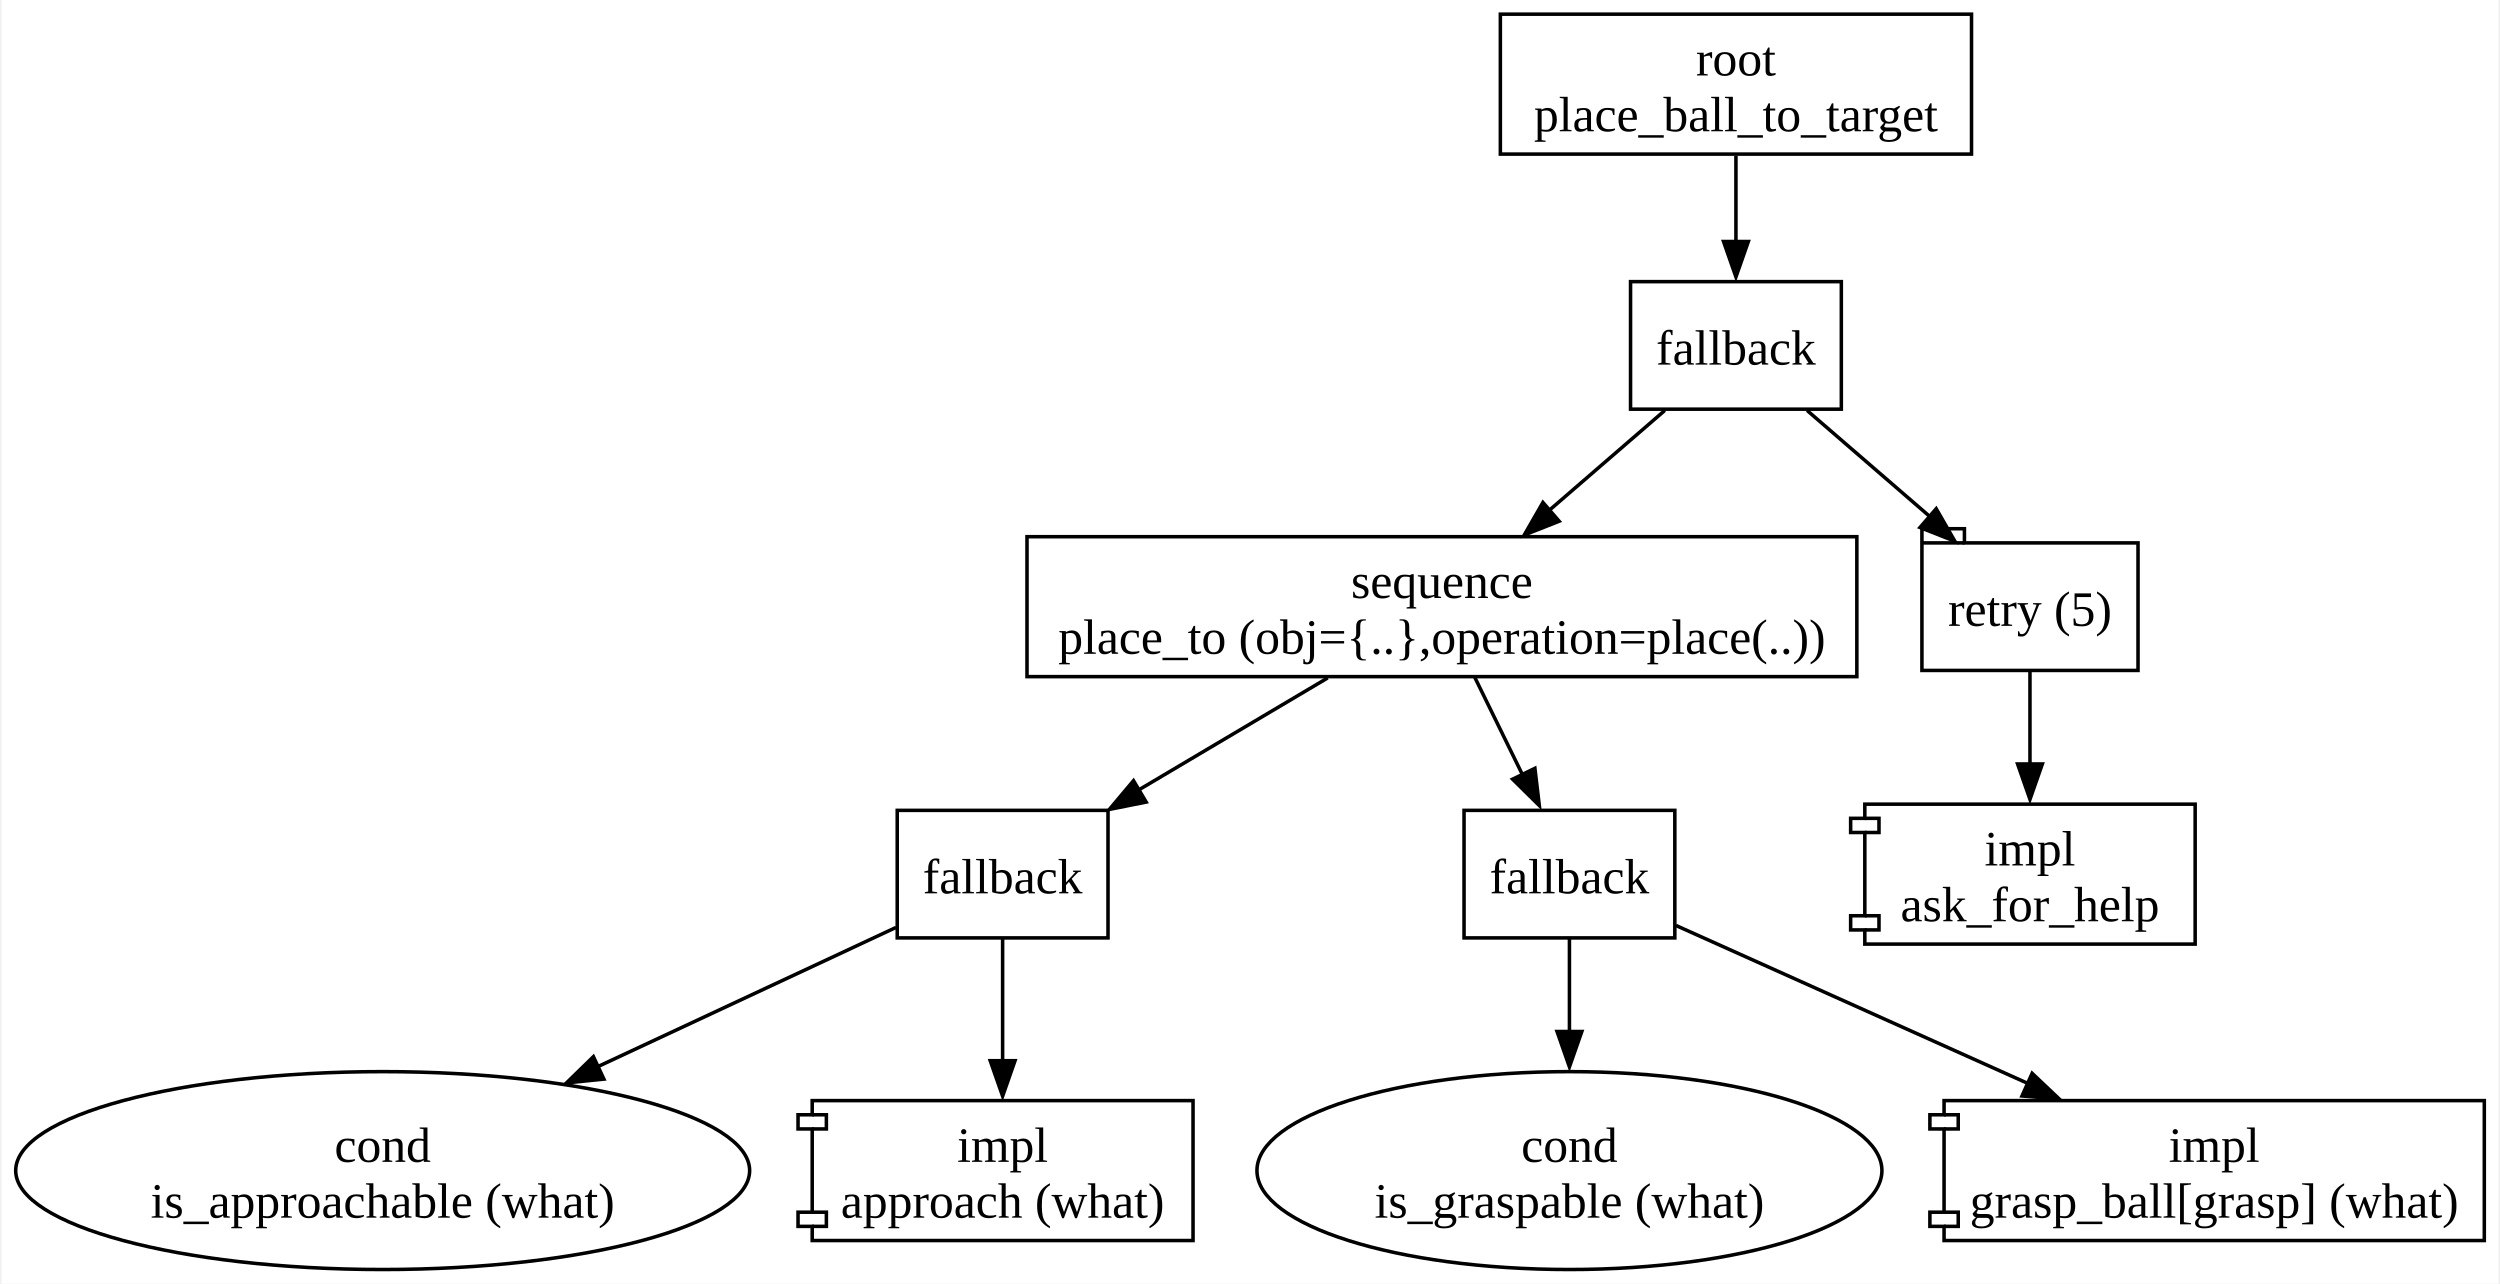
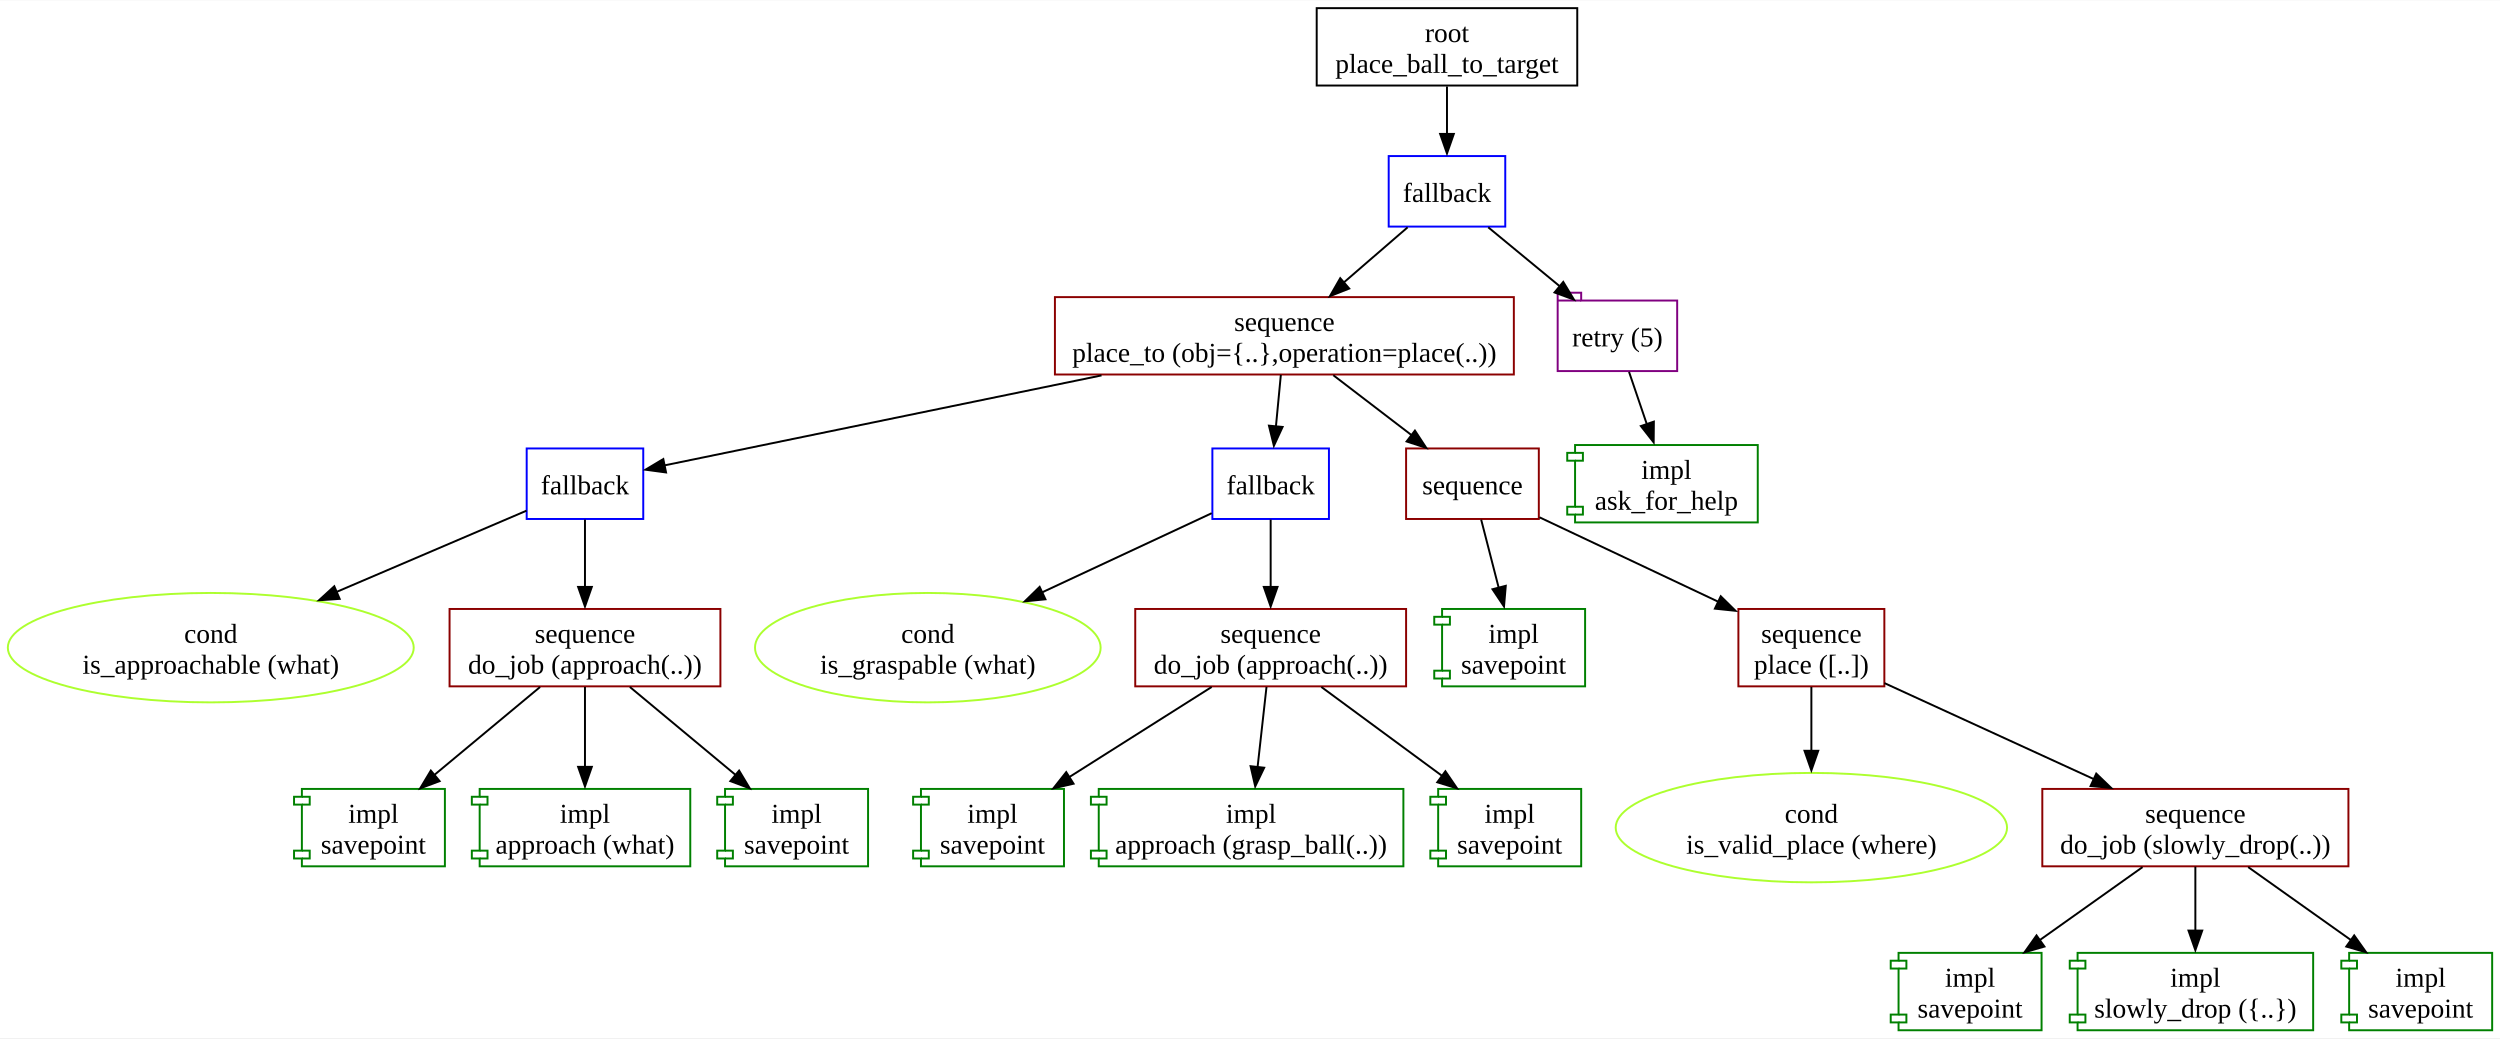
- <svg xmlns="http://www.w3.org/2000/svg" width="705pt" height="362pt" viewBox="0.00 0.00 704.84 362.36">
-   <g id="graph0" class="graph" transform="scale(1 1) rotate(0) translate(4 358.36)">
-     <polygon fill="white" stroke="none" points="-4,4 -4,-358.36 700.84,-358.36 700.84,4 -4,4" />
+ <svg xmlns="http://www.w3.org/2000/svg" width="1276pt" height="530pt" viewBox="0.00 0.00 1276.09 529.72">
+   <g id="graph0" class="graph" transform="scale(1 1) rotate(0) translate(4 525.72)">
+     <polygon fill="white" stroke="none" points="-4,4 -4,-525.72 1272.09,-525.72 1272.09,4 -4,4" />
    <g id="node1" class="node">
-       <polygon fill="none" stroke="black" points="552.09,-354.36 419.09,-354.36 419.09,-314.86 552.09,-314.86 552.09,-354.36" />
-       <text text-anchor="middle" x="485.59" y="-337.06" font-family="Times New Roman,serif" font-size="14.00">root</text>
-       <text text-anchor="middle" x="485.59" y="-321.31" font-family="Times New Roman,serif" font-size="14.00">place_ball_to_target </text>
+       <polygon fill="none" stroke="black" points="801.09,-521.72 668.09,-521.72 668.09,-482.22 801.09,-482.22 801.09,-521.72" />
+       <text text-anchor="middle" x="734.59" y="-504.42" font-family="Times New Roman,serif" font-size="14.00">root</text>
+       <text text-anchor="middle" x="734.59" y="-488.67" font-family="Times New Roman,serif" font-size="14.00">place_ball_to_target </text>
    </g>
    <g id="node2" class="node">
-       <polygon fill="none" stroke="black" points="515.34,-278.86 455.84,-278.86 455.84,-242.86 515.34,-242.86 515.34,-278.86" />
-       <text text-anchor="middle" x="485.59" y="-255.44" font-family="Times New Roman,serif" font-size="14.00">fallback</text>
+       <polygon fill="none" stroke="blue" points="764.34,-446.22 704.84,-446.22 704.84,-410.22 764.34,-410.22 764.34,-446.22" />
+       <text text-anchor="middle" x="734.59" y="-422.8" font-family="Times New Roman,serif" font-size="14.00">fallback</text>
    </g>
    <g id="edge1" class="edge">
-       <path fill="none" stroke="black" d="M485.59,-314.38C485.59,-306.94 485.59,-298.26 485.59,-290.12" />
-       <polygon fill="black" stroke="black" points="489.09,-290.18 485.59,-280.18 482.09,-290.18 489.09,-290.18" />
+       <path fill="none" stroke="black" d="M734.59,-481.75C734.59,-474.3 734.59,-465.62 734.59,-457.49" />
+       <polygon fill="black" stroke="black" points="738.09,-457.54 734.59,-447.54 731.09,-457.54 738.09,-457.54" />
    </g>
    <g id="node3" class="node">
-       <polygon fill="none" stroke="black" points="519.72,-206.86 285.47,-206.86 285.47,-167.36 519.72,-167.36 519.72,-206.86" />
-       <text text-anchor="middle" x="402.59" y="-189.56" font-family="Times New Roman,serif" font-size="14.00">sequence</text>
-       <text text-anchor="middle" x="402.59" y="-173.81" font-family="Times New Roman,serif" font-size="14.00">place_to (obj={..},operation=place(..))</text>
+       <polygon fill="none" stroke="darkred" points="768.72,-374.22 534.47,-374.22 534.47,-334.72 768.72,-334.72 768.72,-374.22" />
+       <text text-anchor="middle" x="651.59" y="-356.92" font-family="Times New Roman,serif" font-size="14.00">sequence</text>
+       <text text-anchor="middle" x="651.59" y="-341.17" font-family="Times New Roman,serif" font-size="14.00">place_to (obj={..},operation=place(..))</text>
    </g>
    <g id="edge2" class="edge">
-       <path fill="none" stroke="black" d="M465.5,-242.49C455.71,-234.03 443.74,-223.68 432.87,-214.29" />
-       <polygon fill="black" stroke="black" points="435.69,-211.23 425.83,-207.34 431.11,-216.53 435.69,-211.23" />
+       <path fill="none" stroke="black" d="M714.5,-409.85C704.71,-401.39 692.74,-391.04 681.87,-381.65" />
+       <polygon fill="black" stroke="black" points="684.69,-378.59 674.83,-374.7 680.11,-383.89 684.69,-378.59" />
    </g>
    <g id="node4" class="node">
-       <polygon fill="none" stroke="black" points="599.09,-205.11 550.09,-205.11 550.09,-209.11 538.09,-209.11 538.09,-169.11 599.09,-169.11 599.09,-205.11" />
-       <polyline fill="none" stroke="black" points="538.09,-205.11 550.09,-205.11" />
-       <text text-anchor="middle" x="568.59" y="-181.69" font-family="Times New Roman,serif" font-size="14.00">retry (5)</text>
+       <polygon fill="none" stroke="purple" points="852.09,-372.47 803.09,-372.47 803.09,-376.47 791.09,-376.47 791.09,-336.47 852.09,-336.47 852.09,-372.47" />
+       <polyline fill="none" stroke="purple" points="791.09,-372.47 803.09,-372.47" />
+       <text text-anchor="middle" x="821.59" y="-349.05" font-family="Times New Roman,serif" font-size="14.00">retry (5)</text>
    </g>
    <g id="edge3" class="edge">
-       <path fill="none" stroke="black" d="M505.68,-242.49C516.01,-233.57 528.76,-222.54 540.08,-212.76" />
-       <polygon fill="black" stroke="black" points="542.12,-214.76 547.4,-205.57 537.54,-209.46 542.12,-214.76" />
+       <path fill="none" stroke="black" d="M755.65,-409.85C766.58,-400.84 780.1,-389.69 792.06,-379.83" />
+       <polygon fill="black" stroke="black" points="793.94,-381.99 799.42,-372.93 789.48,-376.59 793.94,-381.99" />
    </g>
    <g id="node5" class="node">
-       <polygon fill="none" stroke="black" points="308.34,-129.61 248.84,-129.61 248.84,-93.61 308.34,-93.61 308.34,-129.61" />
-       <text text-anchor="middle" x="278.59" y="-106.19" font-family="Times New Roman,serif" font-size="14.00">fallback</text>
+       <polygon fill="none" stroke="blue" points="324.34,-296.97 264.84,-296.97 264.84,-260.97 324.34,-260.97 324.34,-296.97" />
+       <text text-anchor="middle" x="294.59" y="-273.55" font-family="Times New Roman,serif" font-size="14.00">fallback</text>
    </g>
    <g id="edge4" class="edge">
-       <path fill="none" stroke="black" d="M370.34,-166.99C353.99,-157.3 334.02,-145.47 316.9,-135.32" />
-       <polygon fill="black" stroke="black" points="319.11,-131.96 308.72,-129.88 315.54,-137.99 319.11,-131.96" />
+       <path fill="none" stroke="black" d="M558.26,-334.26C485.78,-319.34 388.83,-299.38 334.98,-288.29" />
+       <polygon fill="black" stroke="black" points="335.98,-284.72 325.48,-286.13 334.57,-291.57 335.98,-284.72" />
    </g>
    <g id="node6" class="node">
-       <polygon fill="none" stroke="black" points="468.34,-129.61 408.84,-129.61 408.84,-93.61 468.34,-93.61 468.34,-129.61" />
-       <text text-anchor="middle" x="438.59" y="-106.19" font-family="Times New Roman,serif" font-size="14.00">fallback</text>
+       <polygon fill="none" stroke="blue" points="674.34,-296.97 614.84,-296.97 614.84,-260.97 674.34,-260.97 674.34,-296.97" />
+       <text text-anchor="middle" x="644.59" y="-273.55" font-family="Times New Roman,serif" font-size="14.00">fallback</text>
    </g>
    <g id="edge5" class="edge">
-       <path fill="none" stroke="black" d="M411.86,-167.18C415.95,-158.84 420.83,-148.88 425.29,-139.76" />
-       <polygon fill="black" stroke="black" points="428.84,-141.48 430.09,-130.96 422.55,-138.41 428.84,-141.48" />
+       <path fill="none" stroke="black" d="M649.79,-334.54C649.02,-326.47 648.11,-316.88 647.26,-308.01" />
+       <polygon fill="black" stroke="black" points="650.68,-307.95 646.24,-298.33 643.71,-308.61 650.68,-307.95" />
    </g>
    <g id="node7" class="node">
-       <polygon fill="none" stroke="black" points="615.22,-131.36 521.97,-131.36 521.97,-127.36 517.97,-127.36 517.97,-123.36 521.97,-123.36 521.97,-99.86 517.97,-99.86 517.97,-95.86 521.97,-95.86 521.97,-91.86 615.22,-91.86 615.22,-131.36" />
-       <polyline fill="none" stroke="black" points="521.97,-127.36 525.97,-127.36 525.97,-123.36 521.97,-123.36" />
-       <polyline fill="none" stroke="black" points="521.97,-99.86 525.97,-99.86 525.97,-95.86 521.97,-95.86" />
-       <text text-anchor="middle" x="568.59" y="-114.06" font-family="Times New Roman,serif" font-size="14.00">impl</text>
-       <text text-anchor="middle" x="568.59" y="-98.31" font-family="Times New Roman,serif" font-size="14.00">ask_for_help </text>
+       <polygon fill="none" stroke="darkred" points="781.47,-296.97 713.72,-296.97 713.72,-260.97 781.47,-260.97 781.47,-296.97" />
+       <text text-anchor="middle" x="747.59" y="-273.55" font-family="Times New Roman,serif" font-size="14.00">sequence</text>
    </g>
    <g id="edge6" class="edge">
-       <path fill="none" stroke="black" d="M568.59,-168.69C568.59,-160.87 568.59,-151.42 568.59,-142.52" />
-       <polygon fill="black" stroke="black" points="572.09,-142.71 568.59,-132.71 565.09,-142.71 572.09,-142.71" />
+       <path fill="none" stroke="black" d="M676.56,-334.35C688.75,-325.02 703.53,-313.7 716.45,-303.81" />
+       <polygon fill="black" stroke="black" points="718.23,-306.1 724.04,-297.24 713.97,-300.54 718.23,-306.1" />
    </g>
    <g id="node8" class="node">
-       <ellipse fill="none" stroke="black" cx="103.59" cy="-27.93" rx="103.59" ry="27.93" />
-       <text text-anchor="middle" x="103.59" y="-30.38" font-family="Times New Roman,serif" font-size="14.00">cond</text>
-       <text text-anchor="middle" x="103.59" y="-14.63" font-family="Times New Roman,serif" font-size="14.00">is_approachable (what)</text>
+       <polygon fill="none" stroke="green" points="893.22,-298.72 799.97,-298.72 799.97,-294.72 795.97,-294.72 795.97,-290.72 799.97,-290.72 799.97,-267.22 795.97,-267.22 795.97,-263.22 799.97,-263.22 799.97,-259.22 893.22,-259.22 893.22,-298.72" />
+       <polyline fill="none" stroke="green" points="799.97,-294.72 803.97,-294.72 803.97,-290.72 799.97,-290.72" />
+       <polyline fill="none" stroke="green" points="799.97,-267.22 803.97,-267.22 803.97,-263.22 799.97,-263.22" />
+       <text text-anchor="middle" x="846.59" y="-281.42" font-family="Times New Roman,serif" font-size="14.00">impl</text>
+       <text text-anchor="middle" x="846.59" y="-265.67" font-family="Times New Roman,serif" font-size="14.00">ask_for_help </text>
    </g>
    <g id="edge7" class="edge">
-       <path fill="none" stroke="black" d="M248.51,-96.57C225.43,-85.8 192.81,-70.57 164.36,-57.29" />
-       <polygon fill="black" stroke="black" points="166.04,-53.75 155.49,-52.69 163.08,-60.09 166.04,-53.75" />
+       <path fill="none" stroke="black" d="M827.52,-336.05C830.23,-328.06 833.53,-318.36 836.62,-309.29" />
+       <polygon fill="black" stroke="black" points="840.19,-310.67 840.09,-300.07 833.56,-308.41 840.19,-310.67" />
    </g>
    <g id="node9" class="node">
-       <polygon fill="none" stroke="black" points="332.34,-47.68 224.84,-47.68 224.84,-43.68 220.84,-43.68 220.84,-39.68 224.84,-39.68 224.84,-16.18 220.84,-16.18 220.84,-12.18 224.84,-12.18 224.84,-8.18 332.34,-8.18 332.34,-47.68" />
-       <polyline fill="none" stroke="black" points="224.84,-43.68 228.84,-43.68 228.84,-39.68 224.84,-39.68" />
-       <polyline fill="none" stroke="black" points="224.84,-16.18 228.84,-16.18 228.84,-12.18 224.84,-12.18" />
-       <text text-anchor="middle" x="278.59" y="-30.38" font-family="Times New Roman,serif" font-size="14.00">impl</text>
-       <text text-anchor="middle" x="278.59" y="-14.63" font-family="Times New Roman,serif" font-size="14.00">approach (what)</text>
+       <ellipse fill="none" stroke="greenyellow" cx="103.59" cy="-195.29" rx="103.59" ry="27.93" />
+       <text text-anchor="middle" x="103.59" y="-197.74" font-family="Times New Roman,serif" font-size="14.00">cond</text>
+       <text text-anchor="middle" x="103.59" y="-181.99" font-family="Times New Roman,serif" font-size="14.00">is_approachable (what)</text>
    </g>
    <g id="edge8" class="edge">
-       <path fill="none" stroke="black" d="M278.59,-93.29C278.59,-83.31 278.59,-70.5 278.59,-58.94" />
-       <polygon fill="black" stroke="black" points="282.09,-58.94 278.59,-48.94 275.09,-58.94 282.09,-58.94" />
+       <path fill="none" stroke="black" d="M264.75,-265.21C238.88,-254.15 200.57,-237.77 167.79,-223.75" />
+       <polygon fill="black" stroke="black" points="169.38,-220.19 158.81,-219.48 166.63,-226.63 169.38,-220.19" />
    </g>
    <g id="node10" class="node">
-       <ellipse fill="none" stroke="black" cx="438.59" cy="-27.93" rx="88.21" ry="27.93" />
-       <text text-anchor="middle" x="438.59" y="-30.38" font-family="Times New Roman,serif" font-size="14.00">cond</text>
-       <text text-anchor="middle" x="438.59" y="-14.63" font-family="Times New Roman,serif" font-size="14.00">is_graspable (what)</text>
+       <polygon fill="none" stroke="darkred" points="363.72,-215.04 225.47,-215.04 225.47,-175.54 363.72,-175.54 363.72,-215.04" />
+       <text text-anchor="middle" x="294.59" y="-197.74" font-family="Times New Roman,serif" font-size="14.00">sequence</text>
+       <text text-anchor="middle" x="294.59" y="-181.99" font-family="Times New Roman,serif" font-size="14.00">do_job (approach(..))</text>
    </g>
    <g id="edge9" class="edge">
-       <path fill="none" stroke="black" d="M438.59,-93.29C438.59,-85.63 438.59,-76.3 438.59,-67.15" />
-       <polygon fill="black" stroke="black" points="442.09,-67.19 438.59,-57.19 435.09,-67.19 442.09,-67.19" />
+       <path fill="none" stroke="black" d="M294.59,-260.65C294.59,-250.68 294.59,-237.86 294.59,-226.3" />
+       <polygon fill="black" stroke="black" points="298.09,-226.3 294.59,-216.3 291.09,-226.3 298.09,-226.3" />
    </g>
    <g id="node11" class="node">
-       <polygon fill="none" stroke="black" points="696.84,-47.68 544.34,-47.68 544.34,-43.68 540.34,-43.68 540.34,-39.68 544.34,-39.68 544.34,-16.18 540.34,-16.18 540.34,-12.18 544.34,-12.18 544.34,-8.18 696.84,-8.18 696.84,-47.68" />
-       <polyline fill="none" stroke="black" points="544.34,-43.68 548.34,-43.68 548.34,-39.68 544.34,-39.68" />
-       <polyline fill="none" stroke="black" points="544.34,-16.18 548.34,-16.18 548.34,-12.18 544.34,-12.18" />
-       <text text-anchor="middle" x="620.59" y="-30.38" font-family="Times New Roman,serif" font-size="14.00">impl</text>
-       <text text-anchor="middle" x="620.59" y="-14.63" font-family="Times New Roman,serif" font-size="14.00">grasp_ball[grasp] (what)</text>
+       <ellipse fill="none" stroke="greenyellow" cx="469.59" cy="-195.29" rx="88.21" ry="27.93" />
+       <text text-anchor="middle" x="469.59" y="-197.74" font-family="Times New Roman,serif" font-size="14.00">cond</text>
+       <text text-anchor="middle" x="469.59" y="-181.99" font-family="Times New Roman,serif" font-size="14.00">is_graspable (what)</text>
    </g>
    <g id="edge10" class="edge">
-       <path fill="none" stroke="black" d="M468.64,-97.12C495.64,-85.01 535.87,-66.95 568.15,-52.46" />
-       <polygon fill="black" stroke="black" points="569.2,-55.38 576.9,-48.09 566.34,-48.99 569.2,-55.38" />
+       <path fill="none" stroke="black" d="M614.51,-263.93C590.71,-252.83 556.78,-236.99 527.73,-223.43" />
+       <polygon fill="black" stroke="black" points="529.63,-219.98 519.09,-218.93 526.67,-226.33 529.63,-219.98" />
+     </g>
+     <g id="node12" class="node">
+       <polygon fill="none" stroke="darkred" points="713.72,-215.04 575.47,-215.04 575.47,-175.54 713.72,-175.54 713.72,-215.04" />
+       <text text-anchor="middle" x="644.59" y="-197.74" font-family="Times New Roman,serif" font-size="14.00">sequence</text>
+       <text text-anchor="middle" x="644.59" y="-181.99" font-family="Times New Roman,serif" font-size="14.00">do_job (approach(..))</text>
+     </g>
+     <g id="edge11" class="edge">
+       <path fill="none" stroke="black" d="M644.59,-260.65C644.59,-250.68 644.59,-237.86 644.59,-226.3" />
+       <polygon fill="black" stroke="black" points="648.09,-226.3 644.59,-216.3 641.09,-226.3 648.09,-226.3" />
+     </g>
+     <g id="node13" class="node">
+       <polygon fill="none" stroke="green" points="805.09,-215.04 732.09,-215.04 732.09,-211.04 728.09,-211.04 728.09,-207.04 732.09,-207.04 732.09,-183.54 728.09,-183.54 728.09,-179.54 732.09,-179.54 732.09,-175.54 805.09,-175.54 805.09,-215.04" />
+       <polyline fill="none" stroke="green" points="732.09,-211.04 736.09,-211.04 736.09,-207.04 732.09,-207.04" />
+       <polyline fill="none" stroke="green" points="732.09,-183.54 736.09,-183.54 736.09,-179.54 732.09,-179.54" />
+       <text text-anchor="middle" x="768.59" y="-197.74" font-family="Times New Roman,serif" font-size="14.00">impl</text>
+       <text text-anchor="middle" x="768.59" y="-181.99" font-family="Times New Roman,serif" font-size="14.00">savepoint </text>
+     </g>
+     <g id="edge12" class="edge">
+       <path fill="none" stroke="black" d="M752.04,-260.65C754.64,-250.57 757.97,-237.59 760.97,-225.94" />
+       <polygon fill="black" stroke="black" points="764.6,-226.86 763.7,-216.3 757.82,-225.11 764.6,-226.86" />
+     </g>
+     <g id="node14" class="node">
+       <polygon fill="none" stroke="darkred" points="957.84,-215.04 883.34,-215.04 883.34,-175.54 957.84,-175.54 957.84,-215.04" />
+       <text text-anchor="middle" x="920.59" y="-197.74" font-family="Times New Roman,serif" font-size="14.00">sequence</text>
+       <text text-anchor="middle" x="920.59" y="-181.99" font-family="Times New Roman,serif" font-size="14.00">place ([..])</text>
+     </g>
+     <g id="edge13" class="edge">
+       <path fill="none" stroke="black" d="M781.77,-261.84C807.84,-249.52 844.08,-232.42 872.99,-218.77" />
+       <polygon fill="black" stroke="black" points="874.33,-221.53 881.88,-214.1 871.34,-215.2 874.33,-221.53" />
+     </g>
+     <g id="node15" class="node">
+       <polygon fill="none" stroke="green" points="223.09,-123.18 150.09,-123.18 150.09,-119.18 146.09,-119.18 146.09,-115.18 150.09,-115.18 150.09,-91.68 146.09,-91.68 146.09,-87.68 150.09,-87.68 150.09,-83.68 223.09,-83.68 223.09,-123.18" />
+       <polyline fill="none" stroke="green" points="150.09,-119.18 154.09,-119.18 154.09,-115.18 150.09,-115.18" />
+       <polyline fill="none" stroke="green" points="150.09,-91.68 154.09,-91.68 154.09,-87.68 150.09,-87.68" />
+       <text text-anchor="middle" x="186.59" y="-105.88" font-family="Times New Roman,serif" font-size="14.00">impl</text>
+       <text text-anchor="middle" x="186.59" y="-90.13" font-family="Times New Roman,serif" font-size="14.00">savepoint </text>
+     </g>
+     <g id="edge14" class="edge">
+       <path fill="none" stroke="black" d="M271.69,-175.23C255.94,-162.13 234.83,-144.57 217.58,-130.22" />
+       <polygon fill="black" stroke="black" points="220.39,-127.17 210.46,-123.46 215.91,-132.55 220.39,-127.17" />
+     </g>
+     <g id="node16" class="node">
+       <polygon fill="none" stroke="green" points="348.34,-123.18 240.84,-123.18 240.84,-119.18 236.84,-119.18 236.84,-115.18 240.84,-115.18 240.84,-91.68 236.84,-91.68 236.84,-87.68 240.84,-87.68 240.84,-83.68 348.34,-83.68 348.34,-123.18" />
+       <polyline fill="none" stroke="green" points="240.84,-119.18 244.84,-119.18 244.84,-115.18 240.84,-115.18" />
+       <polyline fill="none" stroke="green" points="240.84,-91.68 244.84,-91.68 244.84,-87.68 240.84,-87.68" />
+       <text text-anchor="middle" x="294.59" y="-105.88" font-family="Times New Roman,serif" font-size="14.00">impl</text>
+       <text text-anchor="middle" x="294.59" y="-90.13" font-family="Times New Roman,serif" font-size="14.00">approach (what)</text>
+     </g>
+     <g id="edge15" class="edge">
+       <path fill="none" stroke="black" d="M294.59,-175.23C294.59,-163.32 294.59,-147.73 294.59,-134.2" />
+       <polygon fill="black" stroke="black" points="298.09,-134.46 294.59,-124.46 291.09,-134.46 298.09,-134.46" />
+     </g>
+     <g id="node17" class="node">
+       <polygon fill="none" stroke="green" points="439.09,-123.18 366.09,-123.18 366.09,-119.18 362.09,-119.18 362.09,-115.18 366.09,-115.18 366.09,-91.68 362.09,-91.68 362.09,-87.68 366.09,-87.68 366.09,-83.68 439.09,-83.68 439.09,-123.18" />
+       <polyline fill="none" stroke="green" points="366.09,-119.18 370.09,-119.18 370.09,-115.18 366.09,-115.18" />
+       <polyline fill="none" stroke="green" points="366.09,-91.68 370.09,-91.68 370.09,-87.68 366.09,-87.68" />
+       <text text-anchor="middle" x="402.59" y="-105.88" font-family="Times New Roman,serif" font-size="14.00">impl</text>
+       <text text-anchor="middle" x="402.59" y="-90.13" font-family="Times New Roman,serif" font-size="14.00">savepoint </text>
+     </g>
+     <g id="edge16" class="edge">
+       <path fill="none" stroke="black" d="M317.5,-175.23C333.25,-162.13 354.35,-144.57 371.6,-130.22" />
+       <polygon fill="black" stroke="black" points="373.27,-132.55 378.72,-123.46 368.79,-127.17 373.27,-132.55" />
+     </g>
+     <g id="node18" class="node">
+       <polygon fill="none" stroke="green" points="539.09,-123.18 466.09,-123.18 466.09,-119.18 462.09,-119.18 462.09,-115.18 466.09,-115.18 466.09,-91.68 462.09,-91.68 462.09,-87.68 466.09,-87.68 466.09,-83.68 539.09,-83.68 539.09,-123.18" />
+       <polyline fill="none" stroke="green" points="466.09,-119.18 470.09,-119.18 470.09,-115.18 466.09,-115.18" />
+       <polyline fill="none" stroke="green" points="466.09,-91.68 470.09,-91.68 470.09,-87.68 466.09,-87.68" />
+       <text text-anchor="middle" x="502.59" y="-105.88" font-family="Times New Roman,serif" font-size="14.00">impl</text>
+       <text text-anchor="middle" x="502.59" y="-90.13" font-family="Times New Roman,serif" font-size="14.00">savepoint </text>
+     </g>
+     <g id="edge17" class="edge">
+       <path fill="none" stroke="black" d="M614.48,-175.23C593.3,-161.83 564.75,-143.77 541.8,-129.24" />
+       <polygon fill="black" stroke="black" points="543.98,-125.85 533.66,-123.46 540.24,-131.77 543.98,-125.85" />
+     </g>
+     <g id="node19" class="node">
+       <polygon fill="none" stroke="green" points="712.34,-123.18 556.84,-123.18 556.84,-119.18 552.84,-119.18 552.84,-115.18 556.84,-115.18 556.84,-91.68 552.84,-91.68 552.84,-87.68 556.84,-87.68 556.84,-83.68 712.34,-83.68 712.34,-123.18" />
+       <polyline fill="none" stroke="green" points="556.84,-119.18 560.84,-119.18 560.84,-115.18 556.84,-115.18" />
+       <polyline fill="none" stroke="green" points="556.84,-91.68 560.84,-91.68 560.84,-87.68 556.84,-87.68" />
+       <text text-anchor="middle" x="634.59" y="-105.88" font-family="Times New Roman,serif" font-size="14.00">impl</text>
+       <text text-anchor="middle" x="634.59" y="-90.13" font-family="Times New Roman,serif" font-size="14.00">approach (grasp_ball(..))</text>
+     </g>
+     <g id="edge18" class="edge">
+       <path fill="none" stroke="black" d="M642.47,-175.23C641.14,-163.32 639.41,-147.73 637.9,-134.2" />
+       <polygon fill="black" stroke="black" points="641.29,-134.01 636.71,-124.46 634.34,-134.79 641.29,-134.01" />
+     </g>
+     <g id="node20" class="node">
+       <polygon fill="none" stroke="green" points="803.09,-123.18 730.09,-123.18 730.09,-119.18 726.09,-119.18 726.09,-115.18 730.09,-115.18 730.09,-91.68 726.09,-91.68 726.09,-87.68 730.09,-87.68 730.09,-83.68 803.09,-83.68 803.09,-123.18" />
+       <polyline fill="none" stroke="green" points="730.09,-119.18 734.09,-119.18 734.09,-115.18 730.09,-115.18" />
+       <polyline fill="none" stroke="green" points="730.09,-91.68 734.09,-91.68 734.09,-87.68 730.09,-87.68" />
+       <text text-anchor="middle" x="766.59" y="-105.88" font-family="Times New Roman,serif" font-size="14.00">impl</text>
+       <text text-anchor="middle" x="766.59" y="-90.13" font-family="Times New Roman,serif" font-size="14.00">savepoint </text>
+     </g>
+     <g id="edge19" class="edge">
+       <path fill="none" stroke="black" d="M670.46,-175.23C688.42,-162.01 712.53,-144.25 732.11,-129.83" />
+       <polygon fill="black" stroke="black" points="733.78,-132.21 739.76,-123.46 729.63,-126.57 733.78,-132.21" />
+     </g>
+     <g id="node21" class="node">
+       <ellipse fill="none" stroke="greenyellow" cx="920.59" cy="-103.43" rx="99.88" ry="27.93" />
+       <text text-anchor="middle" x="920.59" y="-105.88" font-family="Times New Roman,serif" font-size="14.00">cond</text>
+       <text text-anchor="middle" x="920.59" y="-90.13" font-family="Times New Roman,serif" font-size="14.00">is_valid_place (where)</text>
+     </g>
+     <g id="edge20" class="edge">
+       <path fill="none" stroke="black" d="M920.59,-175.23C920.59,-165.73 920.59,-153.88 920.59,-142.61" />
+       <polygon fill="black" stroke="black" points="924.09,-142.64 920.59,-132.64 917.09,-142.64 924.09,-142.64" />
+     </g>
+     <g id="node22" class="node">
+       <polygon fill="none" stroke="darkred" points="1194.72,-123.18 1038.47,-123.18 1038.47,-83.68 1194.72,-83.68 1194.72,-123.18" />
+       <text text-anchor="middle" x="1116.59" y="-105.88" font-family="Times New Roman,serif" font-size="14.00">sequence</text>
+       <text text-anchor="middle" x="1116.59" y="-90.13" font-family="Times New Roman,serif" font-size="14.00">do_job (slowly_drop(..))</text>
+     </g>
+     <g id="edge21" class="edge">
+       <path fill="none" stroke="black" d="M957.92,-177.18C988.25,-163.27 1031.35,-143.51 1064.98,-128.09" />
+       <polygon fill="black" stroke="black" points="1066.01,-131.01 1073.65,-123.66 1063.1,-124.65 1066.01,-131.01" />
+     </g>
+     <g id="node23" class="node">
+       <polygon fill="none" stroke="green" points="1038.09,-39.5 965.09,-39.5 965.09,-35.5 961.09,-35.5 961.09,-31.5 965.09,-31.5 965.09,-8 961.09,-8 961.09,-4 965.09,-4 965.09,0 1038.09,0 1038.09,-39.5" />
+       <polyline fill="none" stroke="green" points="965.09,-35.5 969.09,-35.5 969.09,-31.5 965.09,-31.5" />
+       <polyline fill="none" stroke="green" points="965.09,-8 969.09,-8 969.09,-4 965.09,-4" />
+       <text text-anchor="middle" x="1001.59" y="-22.2" font-family="Times New Roman,serif" font-size="14.00">impl</text>
+       <text text-anchor="middle" x="1001.59" y="-6.45" font-family="Times New Roman,serif" font-size="14.00">savepoint </text>
+     </g>
+     <g id="edge22" class="edge">
+       <path fill="none" stroke="black" d="M1089.63,-83.28C1073.91,-72.12 1053.91,-57.91 1036.94,-45.86" />
+       <polygon fill="black" stroke="black" points="1039.56,-42.72 1029.38,-39.78 1035.51,-48.42 1039.56,-42.72" />
+     </g>
+     <g id="node24" class="node">
+       <polygon fill="none" stroke="green" points="1176.72,-39.5 1056.47,-39.5 1056.47,-35.5 1052.47,-35.5 1052.47,-31.5 1056.47,-31.5 1056.47,-8 1052.47,-8 1052.47,-4 1056.47,-4 1056.47,0 1176.72,0 1176.72,-39.5" />
+       <polyline fill="none" stroke="green" points="1056.47,-35.5 1060.47,-35.5 1060.47,-31.5 1056.47,-31.5" />
+       <polyline fill="none" stroke="green" points="1056.47,-8 1060.47,-8 1060.47,-4 1056.47,-4" />
+       <text text-anchor="middle" x="1116.59" y="-22.2" font-family="Times New Roman,serif" font-size="14.00">impl</text>
+       <text text-anchor="middle" x="1116.59" y="-6.45" font-family="Times New Roman,serif" font-size="14.00">slowly_drop ({..})</text>
+     </g>
+     <g id="edge23" class="edge">
+       <path fill="none" stroke="black" d="M1116.59,-83.49C1116.59,-73.76 1116.59,-61.69 1116.59,-50.74" />
+       <polygon fill="black" stroke="black" points="1120.09,-50.87 1116.59,-40.87 1113.09,-50.87 1120.09,-50.87" />
+     </g>
+     <g id="node25" class="node">
+       <polygon fill="none" stroke="green" points="1268.09,-39.5 1195.09,-39.5 1195.09,-35.5 1191.09,-35.5 1191.09,-31.5 1195.09,-31.5 1195.09,-8 1191.09,-8 1191.09,-4 1195.09,-4 1195.09,0 1268.09,0 1268.09,-39.5" />
+       <polyline fill="none" stroke="green" points="1195.09,-35.5 1199.09,-35.5 1199.09,-31.5 1195.09,-31.5" />
+       <polyline fill="none" stroke="green" points="1195.09,-8 1199.09,-8 1199.09,-4 1195.09,-4" />
+       <text text-anchor="middle" x="1231.59" y="-22.2" font-family="Times New Roman,serif" font-size="14.00">impl</text>
+       <text text-anchor="middle" x="1231.59" y="-6.45" font-family="Times New Roman,serif" font-size="14.00">savepoint </text>
+     </g>
+     <g id="edge24" class="edge">
+       <path fill="none" stroke="black" d="M1143.55,-83.28C1159.27,-72.12 1179.27,-57.91 1196.24,-45.86" />
+       <polygon fill="black" stroke="black" points="1197.67,-48.42 1203.8,-39.78 1193.62,-42.72 1197.67,-48.42" />
    </g>
  </g>
</svg>
